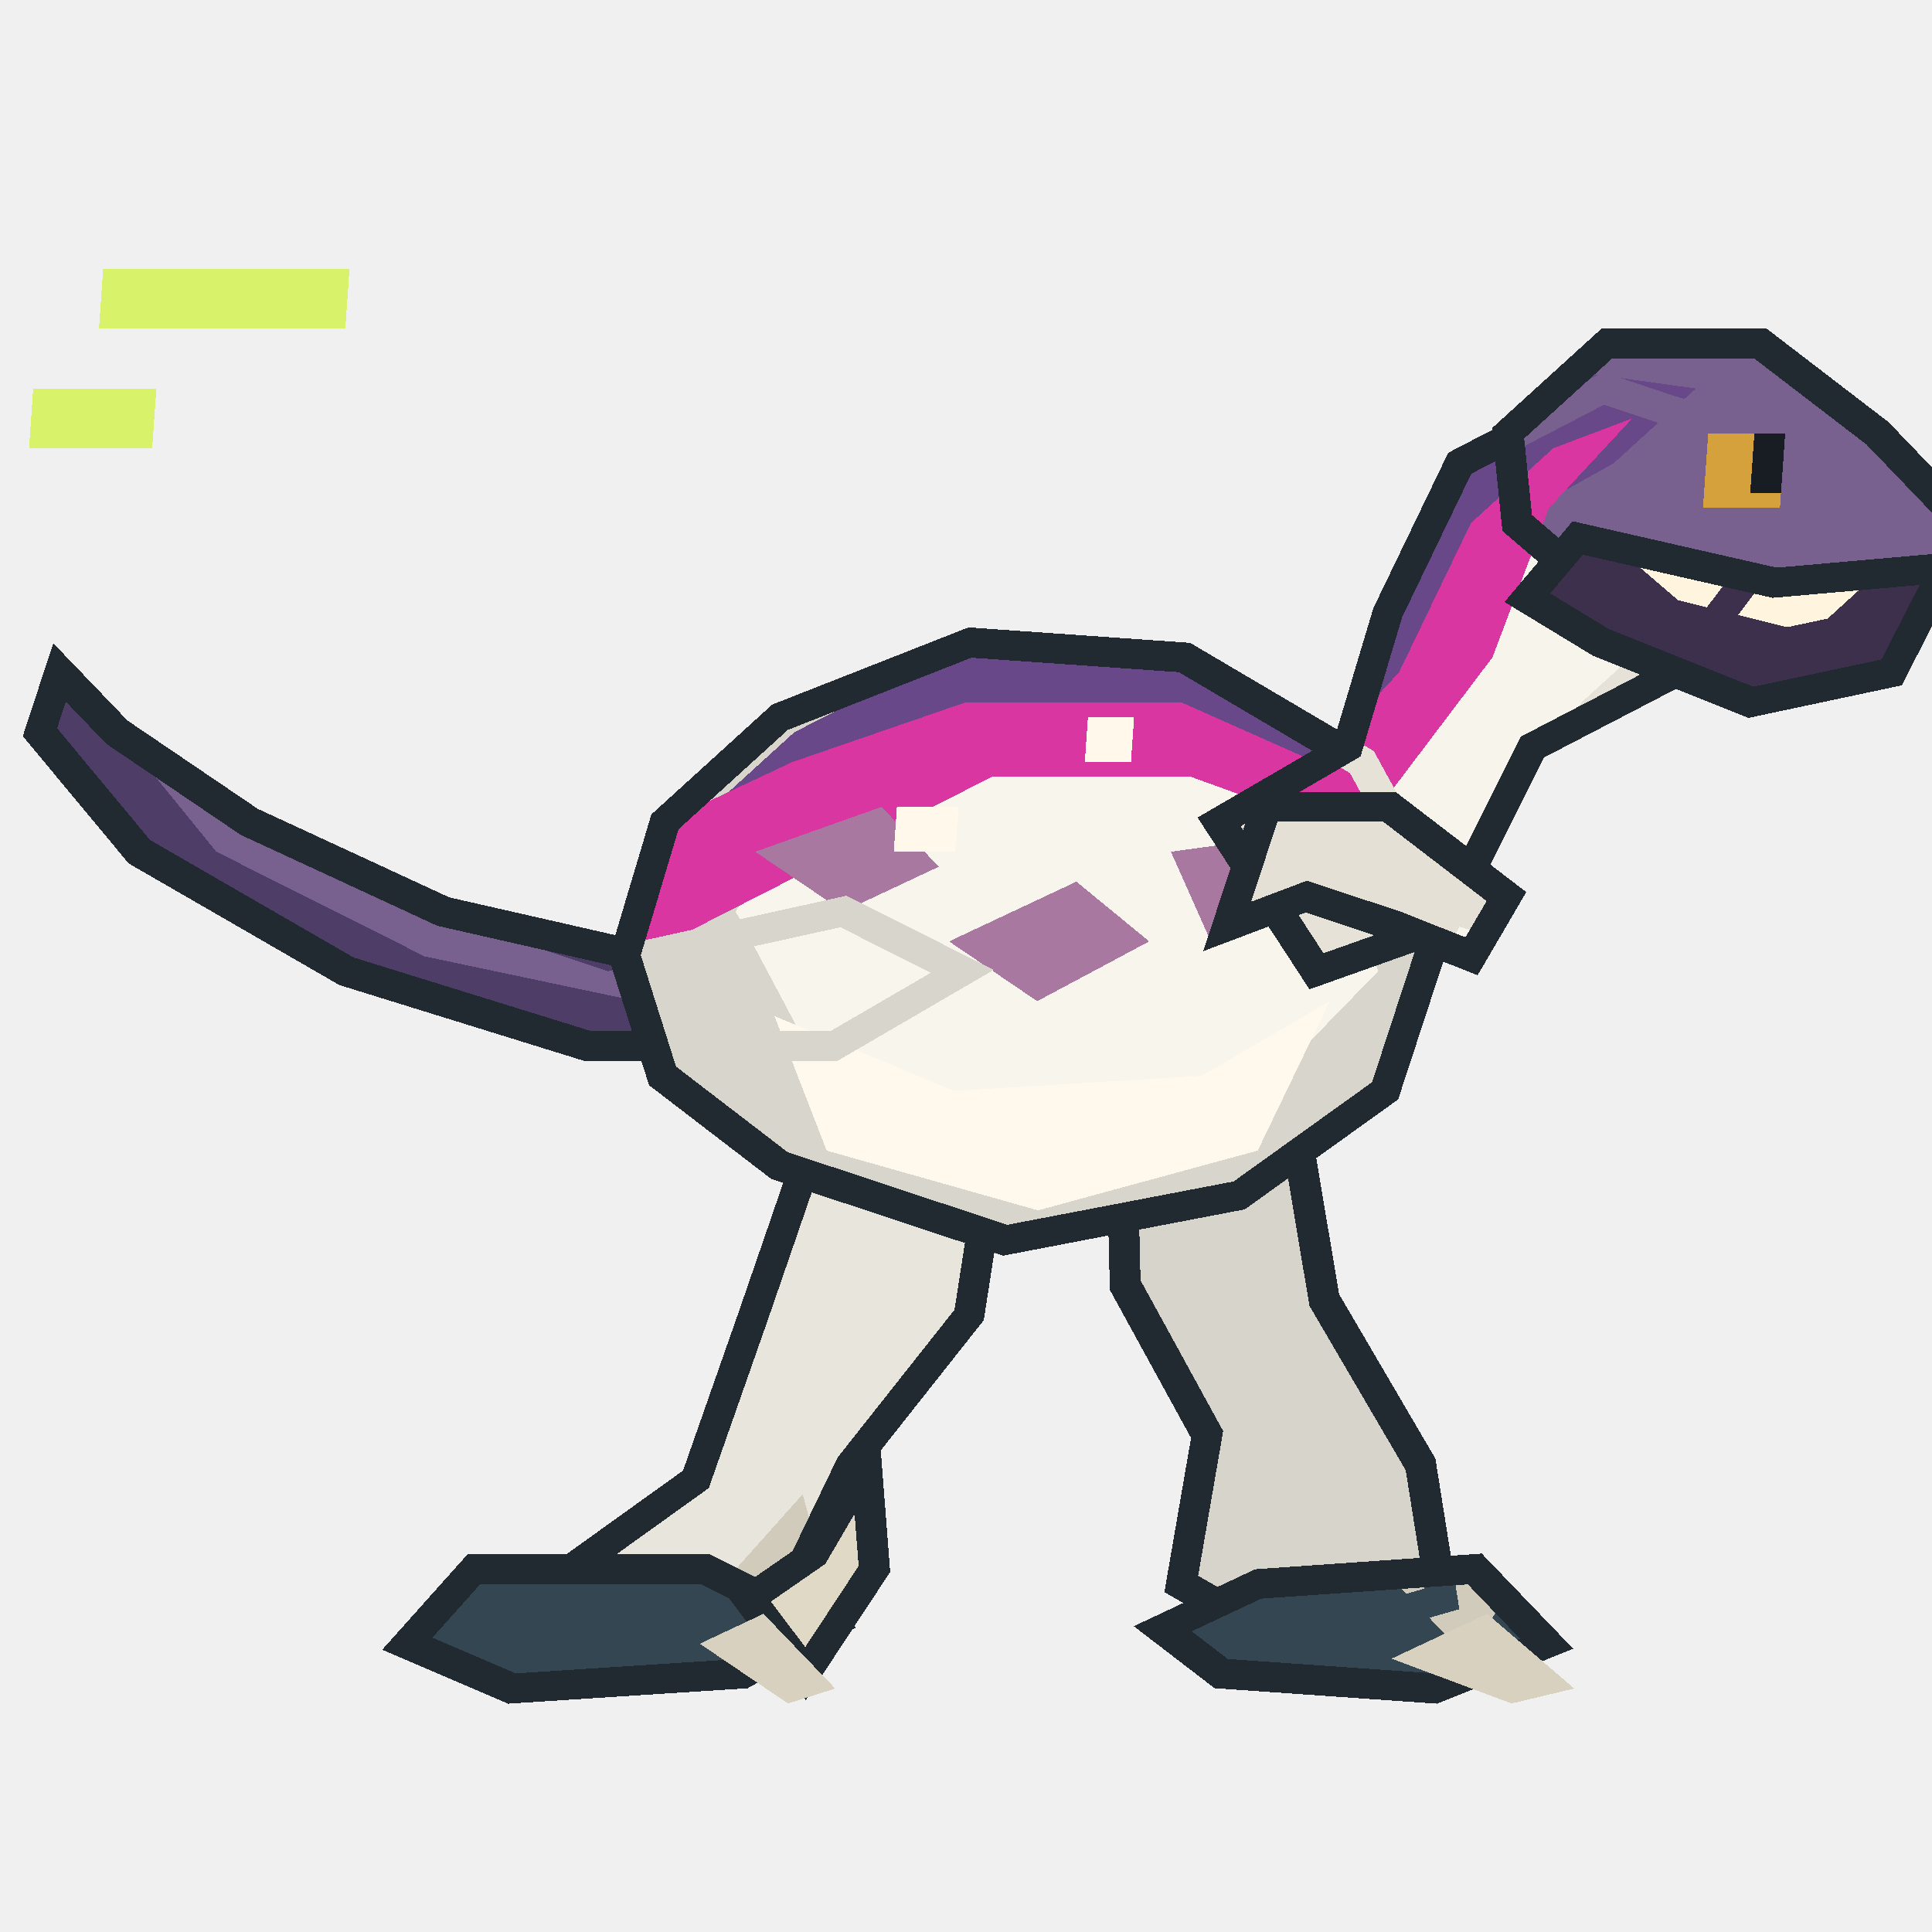
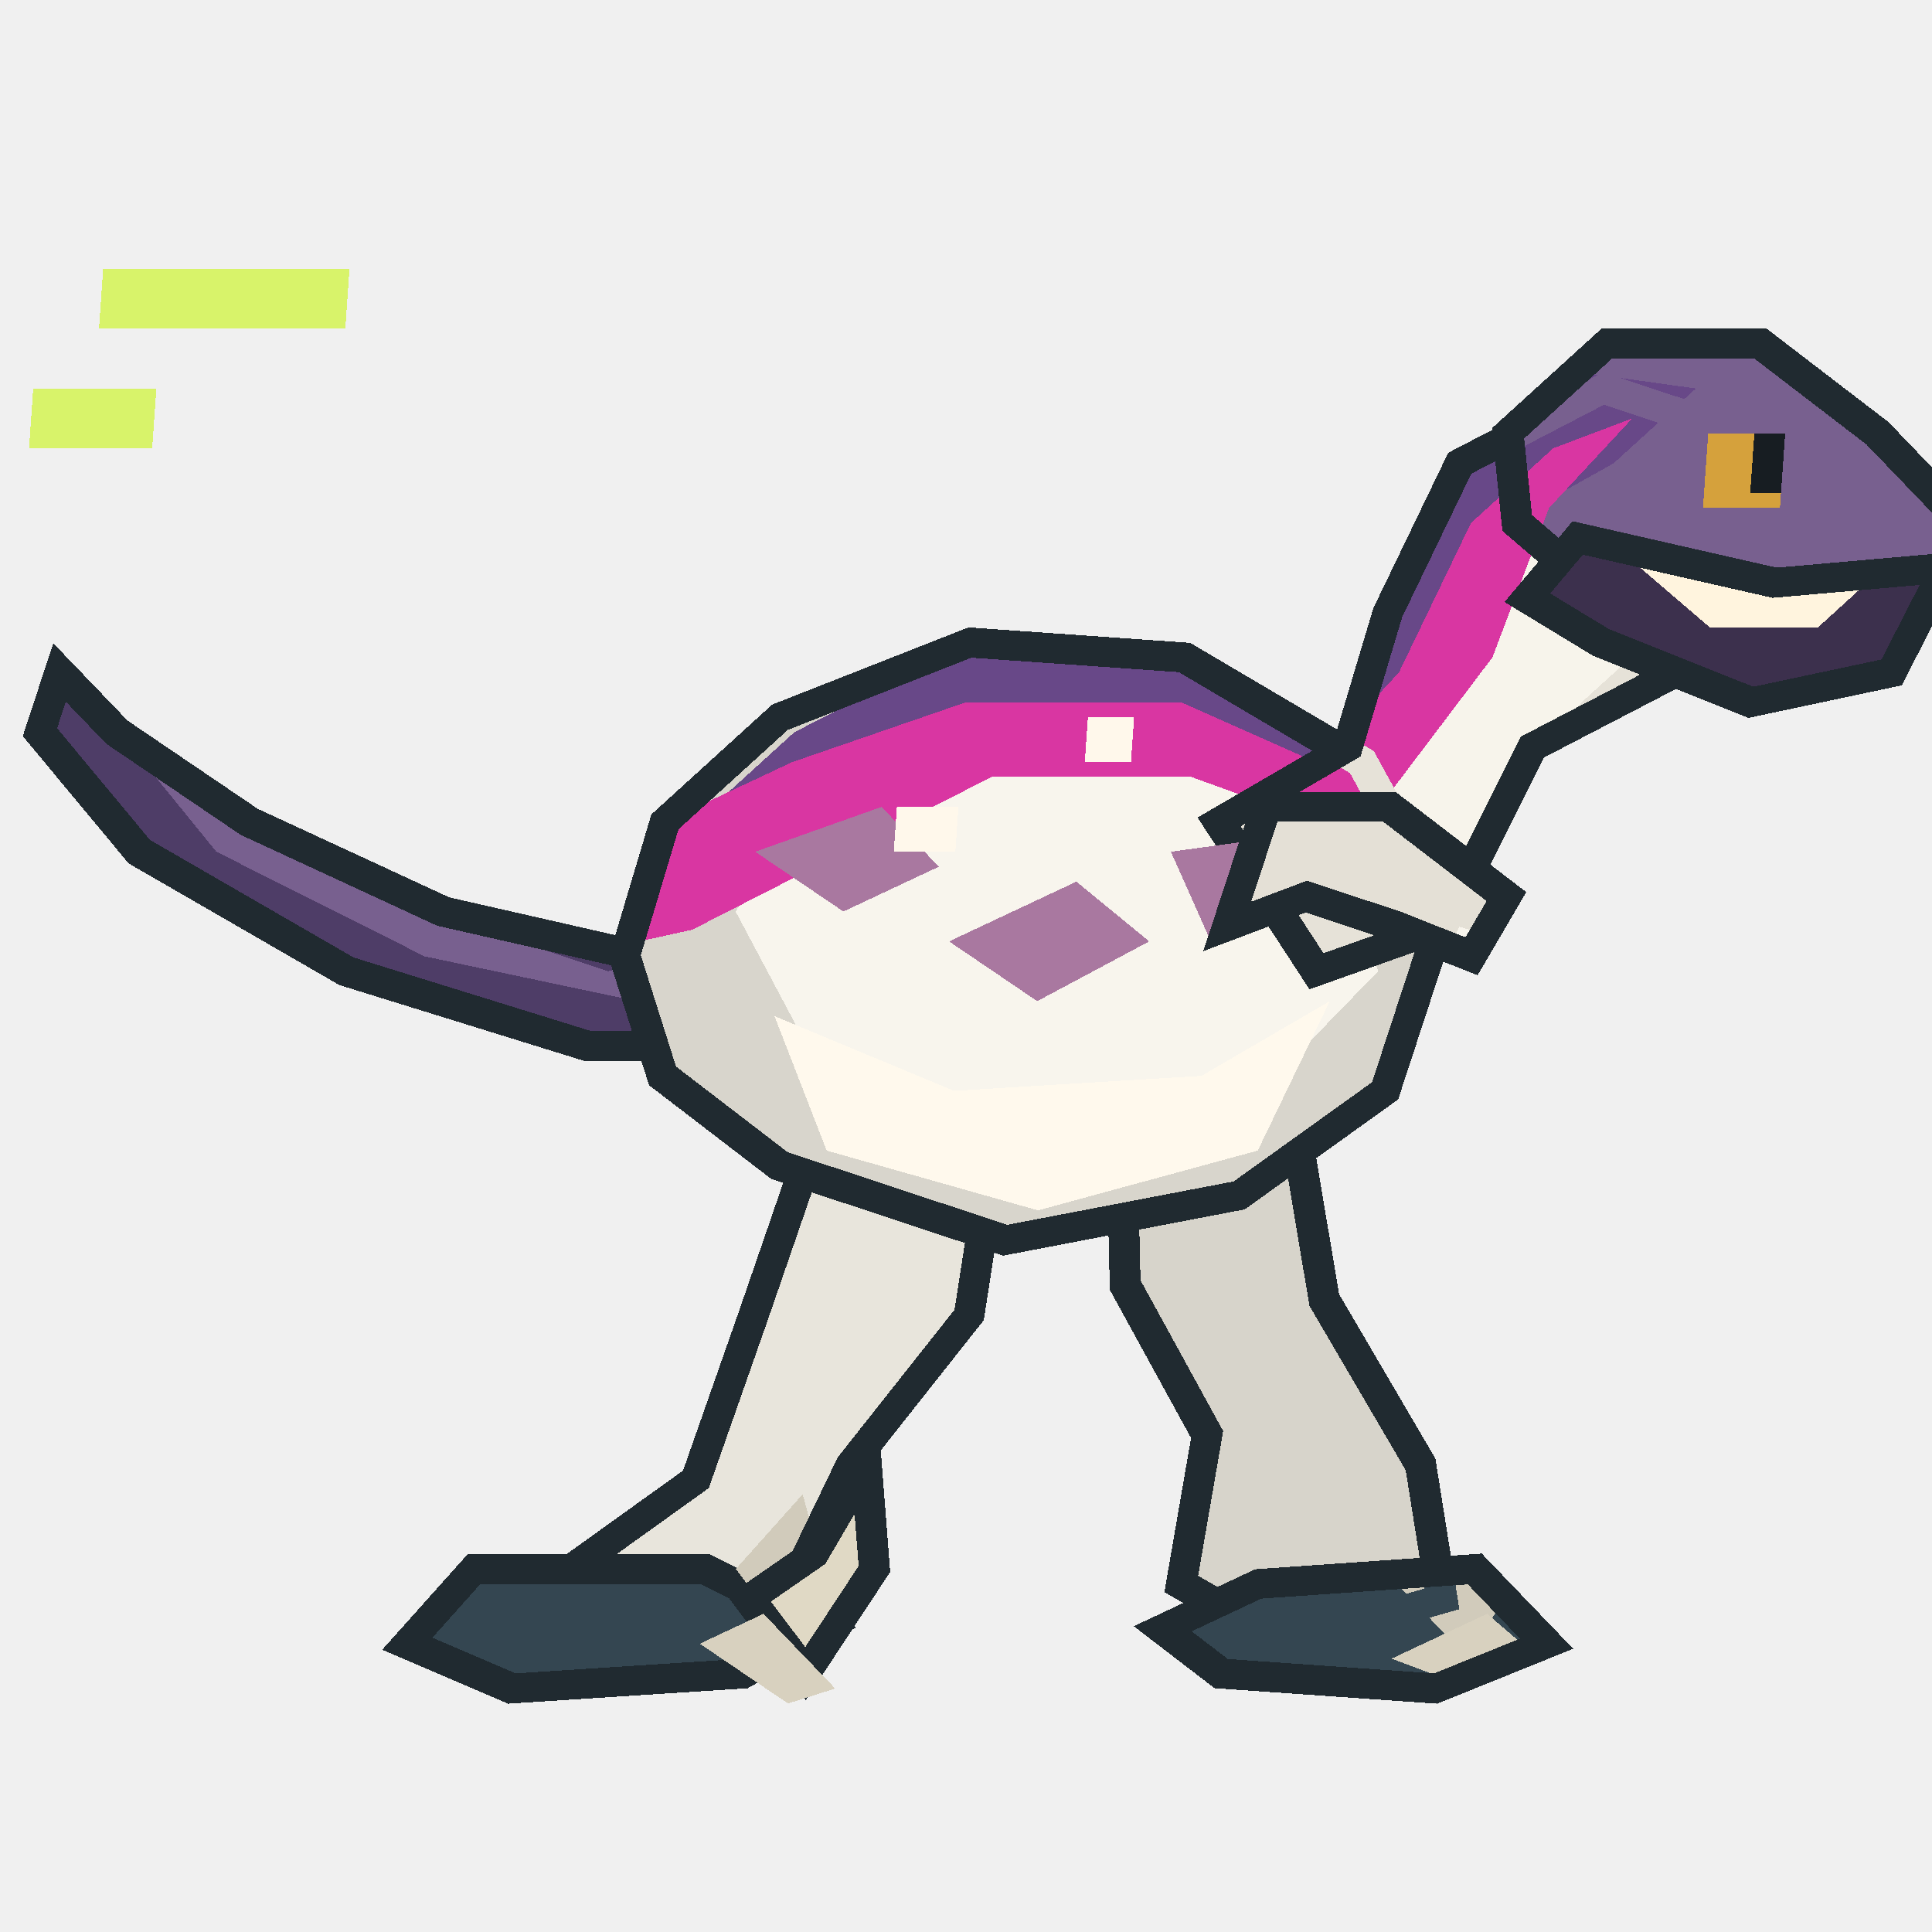
<svg xmlns="http://www.w3.org/2000/svg" data-feet-orientation="forward" viewBox="0 0 128 128" shape-rendering="crispEdges" role="img" aria-label="Violeta" data-character="Violeta" data-species="Velociraptor" data-age="adult" data-sex="female" data-lineage="Rosa" data-hide="white" data-back="purple" data-dorsal-stripe="magenta" data-eye="gold-ochre" data-origin="Jurassic World" data-pose="attack">
  <g data-pose-transform="attack" transform="translate(4 0) skewX(-4) scale(1.02 .99)">
    <g>
      <g stroke="#202a30" stroke-width="2" stroke-linejoin="miter">
        <defs>
-           <mask id="dino-outline-mask-3" maskUnits="userSpaceOnUse" x="0" y="0" width="128" height="128" style="mask-type:luminance">
+           <mask id="dino-ink-mask-1" maskUnits="userSpaceOnUse" x="0" y="0" width="128" height="128" style="mask-type:luminance">
            <g fill="#ffffff" stroke="none">
-               <polygon points="55,73 66,76 65,88 58,98 54,108 44,109 39,106 48,99 51,88" />
-               <polygon points="74,75 85,74 88,87 95,98 97,107 87,110 80,106 81,96 75,86" />
-               <polygon points="39,105 54,105 58,110 51,113 36,112 31,109" transform="translate(88 0) scale(-1 1)" />
-               <polygon points="85,106 99,105 104,110 97,113 83,112 79,109" />
-               <polygon points="52,107 56,104 59,98 60,105 56,112" />
+               <polygon points="55,73 66,76 65,88 58,98 54,108 44,109 39,106 48,99 51,88" fill="#ffffff" stroke="none" />
+               <polygon points="74,75 85,74 88,87 95,98 97,107 87,110 80,106 81,96 75,86" fill="#ffffff" stroke="none" />
+               <polygon points="85,106 99,105 104,110 97,113 83,112 79,109" fill="#ffffff" stroke="none" />
+               <polygon points="52,107 56,104 59,98 60,105 56,112" fill="#ffffff" stroke="none" />
+               <polygon points="55,61 42,64 29,61 16,55 7,49 3,45 2,49 9,57 23,65 39,70 55,70 63,65" fill="#ffffff" stroke="none" />
+               <polygon points="41,64 43,55 50,48 62,43 76,44 88,51 94,61 91,73 82,80 67,83 52,78 44,72" fill="#ffffff" stroke="none" />
+               <polygon points="79,55 87,50 89,41 93,31 102,26 111,29 114,36 108,45 99,50 94,62 86,65" fill="#ffffff" stroke="none" />
+               <polygon points="96,29 102,23 112,23 120,29 126,35 124,41 115,43 103,40 97,35" fill="#ffffff" stroke="none" />
+               <polygon points="101,36 114,39 125,38 122,45 113,47 103,43 98,40" fill="#ffffff" stroke="none" />
+               <polygon points="82,54 90,54 98,60 96,64 91,62 85,60 80,62" fill="#ffffff" stroke="none" />
            </g>
            <polygon points="55,73 66,76 65,88 58,98 54,108 44,109 39,106 48,99 51,88" fill="none" stroke="#000000" stroke-width="2" stroke-linejoin="miter" />
            <polygon points="74,75 85,74 88,87 95,98 97,107 87,110 80,106 81,96 75,86" fill="none" stroke="#000000" stroke-width="2" stroke-linejoin="miter" />
-             <polygon points="39,105 54,105 58,110 51,113 36,112 31,109" transform="translate(88 0) scale(-1 1)" fill="none" stroke="#000000" stroke-width="2" stroke-linejoin="miter" />
            <polygon points="85,106 99,105 104,110 97,113 83,112 79,109" fill="none" stroke="#000000" stroke-width="2" stroke-linejoin="miter" />
            <polygon points="52,107 56,104 59,98 60,105 56,112" fill="none" stroke="#000000" stroke-width="2" stroke-linejoin="miter" />
-           </mask>
-         </defs>
-         <polygon points="55,73 66,76 65,88 58,98 54,108 44,109 39,106 48,99 51,88" fill="#e8e5dc" />
-         <polygon points="74,75 85,74 88,87 95,98 97,107 87,110 80,106 81,96 75,86" fill="#d7d4cb" />
-         <polygon points="39,105 54,105 58,110 51,113 36,112 31,109" data-foot-facing="forward" transform="translate(88 0) scale(-1 1)" fill="#344651" />
-         <polygon points="85,106 99,105 104,110 97,113 83,112 79,109" data-foot-facing="forward" fill="#344651" />
-         <polygon points="51,105 55,100 57,106 55,110" fill="#d1cbbb" stroke="none" mask="url(#dino-outline-mask-3)" />
-         <polygon points="94,106 99,101 101,107 99,111" fill="#d1cbbb" stroke="none" mask="url(#dino-outline-mask-3)" />
-         <polygon points="52,107 56,104 59,98 60,105 56,112" fill="#e0d9c5" />
-         <polygon points="39,110 33,114 30,113 35,108" data-foot-facing="forward" transform="translate(88 0) scale(-1 1)" fill="#d8d1bf" stroke="none" />
-         <polygon points="94,111 102,114 106,113 100,108" data-foot-facing="forward" fill="#d8d1bf" stroke="none" />
-       </g>
-       <g stroke="#202a30" stroke-width="2" stroke-linejoin="miter">
-         <defs>
-           <mask id="dino-outline-mask-4" maskUnits="userSpaceOnUse" x="0" y="0" width="128" height="128" style="mask-type:luminance">
-             <g fill="#ffffff" stroke="none">
-               <polygon points="55,61 42,64 29,61 16,55 7,49 3,45 2,49 9,57 23,65 39,70 55,70 63,65" />
-               <polygon points="41,64 43,55 50,48 62,43 76,44 88,51 94,61 91,73 82,80 67,83 52,78 44,72" />
-               <polygon points="79,55 87,50 89,41 93,31 102,26 111,29 114,36 108,45 99,50 94,62 86,65" />
-               <polygon points="96,29 102,23 112,23 120,29 126,35 124,41 115,43 103,40 97,35" />
-               <polygon points="101,36 114,39 125,38 122,45 113,47 103,43 98,40" />
-               <polygon points="82,54 90,54 98,60 96,64 91,62 85,60 80,62" />
-             </g>
            <polygon points="55,61 42,64 29,61 16,55 7,49 3,45 2,49 9,57 23,65 39,70 55,70 63,65" fill="none" stroke="#000000" stroke-width="2" stroke-linejoin="miter" />
            <polygon points="41,64 43,55 50,48 62,43 76,44 88,51 94,61 91,73 82,80 67,83 52,78 44,72" fill="none" stroke="#000000" stroke-width="2" stroke-linejoin="miter" />
            <polygon points="79,55 87,50 89,41 93,31 102,26 111,29 114,36 108,45 99,50 94,62 86,65" fill="none" stroke="#000000" stroke-width="2" stroke-linejoin="miter" />
            <polygon points="96,29 102,23 112,23 120,29 126,35 124,41 115,43 103,40 97,35" fill="none" stroke="#000000" stroke-width="2" stroke-linejoin="miter" />
            <polygon points="101,36 114,39 125,38 122,45 113,47 103,43 98,40" fill="none" stroke="#000000" stroke-width="2" stroke-linejoin="miter" />
            <polygon points="82,54 90,54 98,60 96,64 91,62 85,60 80,62" fill="none" stroke="#000000" stroke-width="2" stroke-linejoin="miter" />
          </mask>
        </defs>
+         <polygon points="55,73 66,76 65,88 58,98 54,108 44,109 39,106 48,99 51,88" fill="#e8e5dc" />
+         <polygon points="74,75 85,74 88,87 95,98 97,107 87,110 80,106 81,96 75,86" fill="#d7d4cb" />
+         <polygon points="39,105 54,105 58,110 51,113 36,112 31,109" data-foot-facing="forward" transform="translate(88 0) scale(-1 1)" fill="#344651" />
+         <polygon points="85,106 99,105 104,110 97,113 83,112 79,109" data-foot-facing="forward" fill="#344651" />
+         <polygon points="51,105 55,100 57,106 55,110" fill="#d1cbbb" stroke="none" mask="url(#dino-ink-mask-1)" />
+         <polygon points="94,106 99,101 101,107 99,111" fill="#d1cbbb" stroke="none" mask="url(#dino-ink-mask-1)" />
+         <polygon points="52,107 56,104 59,98 60,105 56,112" fill="#e0d9c5" />
+         <polygon points="39,110 33,114 30,113 35,108" data-foot-facing="forward" transform="translate(88 0) scale(-1 1)" fill="#d8d1bf" stroke="none" />
+         <polygon points="94,111 102,114 106,113 100,108" data-foot-facing="forward" fill="#d8d1bf" stroke="none" mask="url(#dino-ink-mask-1)" />
+       </g>
+       <g stroke="#202a30" stroke-width="2" stroke-linejoin="miter">
+         <defs>
+           <mask id="dino-ink-mask-2" maskUnits="userSpaceOnUse" x="0" y="0" width="128" height="128" style="mask-type:luminance">
+             <g fill="#ffffff" stroke="none">
+               <polygon points="55,73 66,76 65,88 58,98 54,108 44,109 39,106 48,99 51,88" fill="#ffffff" stroke="none" />
+               <polygon points="74,75 85,74 88,87 95,98 97,107 87,110 80,106 81,96 75,86" fill="#ffffff" stroke="none" />
+               <polygon points="85,106 99,105 104,110 97,113 83,112 79,109" fill="#ffffff" stroke="none" />
+               <polygon points="52,107 56,104 59,98 60,105 56,112" fill="#ffffff" stroke="none" />
+               <polygon points="55,61 42,64 29,61 16,55 7,49 3,45 2,49 9,57 23,65 39,70 55,70 63,65" fill="#ffffff" stroke="none" />
+               <polygon points="41,64 43,55 50,48 62,43 76,44 88,51 94,61 91,73 82,80 67,83 52,78 44,72" fill="#ffffff" stroke="none" />
+               <polygon points="79,55 87,50 89,41 93,31 102,26 111,29 114,36 108,45 99,50 94,62 86,65" fill="#ffffff" stroke="none" />
+               <polygon points="96,29 102,23 112,23 120,29 126,35 124,41 115,43 103,40 97,35" fill="#ffffff" stroke="none" />
+               <polygon points="101,36 114,39 125,38 122,45 113,47 103,43 98,40" fill="#ffffff" stroke="none" />
+               <polygon points="82,54 90,54 98,60 96,64 91,62 85,60 80,62" fill="#ffffff" stroke="none" />
+             </g>
+             <polygon points="55,73 66,76 65,88 58,98 54,108 44,109 39,106 48,99 51,88" fill="none" stroke="#000000" stroke-width="2" stroke-linejoin="miter" />
+             <polygon points="74,75 85,74 88,87 95,98 97,107 87,110 80,106 81,96 75,86" fill="none" stroke="#000000" stroke-width="2" stroke-linejoin="miter" />
+             <polygon points="85,106 99,105 104,110 97,113 83,112 79,109" fill="none" stroke="#000000" stroke-width="2" stroke-linejoin="miter" />
+             <polygon points="52,107 56,104 59,98 60,105 56,112" fill="none" stroke="#000000" stroke-width="2" stroke-linejoin="miter" />
+             <polygon points="55,61 42,64 29,61 16,55 7,49 3,45 2,49 9,57 23,65 39,70 55,70 63,65" fill="none" stroke="#000000" stroke-width="2" stroke-linejoin="miter" />
+             <polygon points="41,64 43,55 50,48 62,43 76,44 88,51 94,61 91,73 82,80 67,83 52,78 44,72" fill="none" stroke="#000000" stroke-width="2" stroke-linejoin="miter" />
+             <polygon points="79,55 87,50 89,41 93,31 102,26 111,29 114,36 108,45 99,50 94,62 86,65" fill="none" stroke="#000000" stroke-width="2" stroke-linejoin="miter" />
+             <polygon points="96,29 102,23 112,23 120,29 126,35 124,41 115,43 103,40 97,35" fill="none" stroke="#000000" stroke-width="2" stroke-linejoin="miter" />
+             <polygon points="101,36 114,39 125,38 122,45 113,47 103,43 98,40" fill="none" stroke="#000000" stroke-width="2" stroke-linejoin="miter" />
+             <polygon points="82,54 90,54 98,60 96,64 91,62 85,60 80,62" fill="none" stroke="#000000" stroke-width="2" stroke-linejoin="miter" />
+           </mask>
+           <mask id="dino-ink-mask-3" maskUnits="userSpaceOnUse" x="0" y="0" width="128" height="128" style="mask-type:luminance">
+             <g fill="#ffffff" stroke="none">
+               <polygon points="41,64 43,55 50,48 62,43 76,44 88,51 94,61 91,73 82,80 67,83 52,78 44,72" fill="#ffffff" stroke="none" />
+             </g>
+             <polygon points="41,64 43,55 50,48 62,43 76,44 88,51 94,61 91,73 82,80 67,83 52,78 44,72" fill="none" stroke="#000000" stroke-width="2" stroke-linejoin="miter" />
+           </mask>
+           <mask id="dino-ink-mask-4" maskUnits="userSpaceOnUse" x="0" y="0" width="128" height="128" style="mask-type:luminance">
+             <g fill="#ffffff" stroke="none">
+               <polygon points="101,36 114,39 125,38 122,45 113,47 103,43 98,40" fill="#ffffff" stroke="none" />
+             </g>
+             <polygon points="101,36 114,39 125,38 122,45 113,47 103,43 98,40" fill="none" stroke="#000000" stroke-width="2" stroke-linejoin="miter" />
+           </mask>
+           <mask id="dino-ink-mask-5" maskUnits="userSpaceOnUse" x="0" y="0" width="128" height="128" style="mask-type:luminance">
+             <g fill="#ffffff" stroke="none">
+               <polygon points="96,29 102,23 112,23 120,29 126,35 124,41 115,43 103,40 97,35" fill="#ffffff" stroke="none" />
+             </g>
+             <polygon points="96,29 102,23 112,23 120,29 126,35 124,41 115,43 103,40 97,35" fill="none" stroke="#000000" stroke-width="2" stroke-linejoin="miter" />
+           </mask>
+         </defs>
        <polygon points="55,61 42,64 29,61 16,55 7,49 3,45 2,49 9,57 23,65 39,70 55,70 63,65" fill="#4e3d67" />
-         <polygon points="53,61 40,65 28,61 16,55 8,50 14,57 28,64 42,67 55,66" fill="#78608f" stroke="none" mask="url(#dino-outline-mask-4)" />
+         <polygon points="53,61 40,65 28,61 16,55 8,50 14,57 28,64 42,67 55,66" fill="#78608f" stroke="none" mask="url(#dino-ink-mask-2)" />
        <polygon points="41,64 43,55 50,48 62,43 76,44 88,51 94,61 91,73 82,80 67,83 52,78 44,72" fill="#d8d5cc" />
-         <polygon points="48,61 53,52 65,48 78,49 87,56 90,65 83,73 69,77 55,73" fill="#f8f5ed" stroke="none" mask="url(#dino-outline-mask-4)" />
-         <polygon points="51,68 63,73 79,72 87,67 83,77 69,81 55,77" fill="#fff9ed" stroke="none" mask="url(#dino-outline-mask-4)" />
+         <polygon points="48,61 53,52 65,48 78,49 87,56 90,65 83,73 69,77 55,73" fill="#f8f5ed" stroke="none" mask="url(#dino-ink-mask-3)" />
+         <polygon points="51,68 63,73 79,72 87,67 83,77 69,81 55,77" fill="#fff9ed" stroke="none" mask="url(#dino-ink-mask-3)" />
        <polygon points="79,55 87,50 89,41 93,31 102,26 111,29 114,36 108,45 99,50 94,62 86,65" fill="#e6e2d8" />
-         <polygon points="88,48 93,36 101,30 109,32 109,40 102,47 96,57 90,58" fill="#f7f4eb" stroke="none" mask="url(#dino-outline-mask-4)" />
+         <polygon points="88,48 93,36 101,30 109,32 109,40 102,47 96,57 90,58" fill="#f7f4eb" stroke="none" mask="url(#dino-ink-mask-2)" />
        <polygon points="96,29 102,23 112,23 120,29 126,35 124,41 115,43 103,40 97,35" fill="#78608f" />
        <polygon points="101,36 114,39 125,38 122,45 113,47 103,43 98,40" fill="#3c304d" />
-         <polygon points="104,37 112,39 120,39 117,42 110,42" fill="#fff4de" stroke="none" mask="url(#dino-outline-mask-4)" />
-         <polygon points="7,47 19,52 32,56 44,56 51,49 62,43 76,43 86,47 91,38 94,29 101,25 108,26 103,31 98,34 94,45 88,54 78,49 64,48 54,54 45,62 31,61 17,55" fill="#684888" stroke="none" mask="url(#dino-outline-mask-4)" />
-         <polygon points="13,49 28,55 41,56 51,51 62,47 76,47 85,51 90,45 94,35 99,30 104,28 99,34 96,44 88,56 77,52 64,52 53,58 42,64 28,60" fill="#d936a2" stroke="none" mask="url(#dino-outline-mask-4)" />
-         <polygon points="49,57 57,54 61,58 55,61" fill="#a978a0" stroke="none" mask="url(#dino-outline-mask-4)" />
-         <polygon points="62,63 70,59 75,63 68,67" fill="#a978a0" stroke="none" mask="url(#dino-outline-mask-4)" />
-         <polygon points="76,57 83,56 86,60 79,63" fill="#a978a0" stroke="none" mask="url(#dino-outline-mask-4)" />
+         <polygon points="104,37 112,39 120,39 117,42 110,42" fill="#fff4de" stroke="none" mask="url(#dino-ink-mask-4)" />
+         <polygon points="7,47 19,52 32,56 44,56 51,49 62,43 76,43 86,47 91,38 94,29 101,25 108,26 103,31 98,34 94,45 88,54 78,49 64,48 54,54 45,62 31,61 17,55" fill="#684888" stroke="none" mask="url(#dino-ink-mask-2)" />
+         <polygon points="13,49 28,55 41,56 51,51 62,47 76,47 85,51 90,45 94,35 99,30 104,28 99,34 96,44 88,56 77,52 64,52 53,58 42,64 28,60" fill="#d936a2" stroke="none" mask="url(#dino-ink-mask-2)" />
+         <polygon points="49,57 57,54 61,58 55,61" fill="#a978a0" stroke="none" mask="url(#dino-ink-mask-3)" />
+         <polygon points="62,63 70,59 75,63 68,67" fill="#a978a0" stroke="none" mask="url(#dino-ink-mask-3)" />
+         <polygon points="76,57 83,56 86,60 79,63" fill="#a978a0" stroke="none" mask="url(#dino-ink-mask-3)" />
        <polygon points="82,54 90,54 98,60 96,64 91,62 85,60 80,62" fill="#e4e0d6" />
-         <polygon points="95,62 102,64 105,68 102,69 98,66 93,67" fill="#f8f5ed" stroke="none" mask="url(#dino-outline-mask-4)" />
-         <polygon points="96,64 104,65 108,68 104,69 99,67" fill="#d8d5cc" stroke="none" mask="url(#dino-outline-mask-4)" />
-         <polygon points="100,66 107,67 110,70 106,70 102,69" fill="#fff6e6" stroke="none" mask="url(#dino-outline-mask-4)" />
-         <rect x="109" y="29" width="5" height="5" fill="#d5a13c" stroke="none" />
-         <rect x="112" y="29" width="2" height="4" fill="#171d22" stroke="none" />
-         <rect x="58" y="54" width="4" height="3" fill="#fff8eb" stroke="none" />
-         <rect x="70" y="48" width="3" height="3" fill="#fff8eb" stroke="none" />
+         <polygon points="95,62 102,64 105,68 102,69 98,66 93,67" fill="#f8f5ed" stroke="none" mask="url(#dino-ink-mask-2)" />
+         <polygon points="96,64 104,65 108,68 104,69 99,67" fill="#d8d5cc" stroke="none" mask="url(#dino-ink-mask-2)" />
+         <polygon points="100,66 107,67 110,70 106,70 102,69" fill="#fff6e6" stroke="none" mask="url(#dino-ink-mask-2)" />
+         <rect x="109" y="29" width="5" height="5" fill="#d5a13c" stroke="none" mask="url(#dino-ink-mask-5)" />
+         <rect x="112" y="29" width="2" height="4" fill="#171d22" stroke="none" mask="url(#dino-ink-mask-5)" />
+         <rect x="58" y="54" width="4" height="3" fill="#fff8eb" stroke="none" mask="url(#dino-ink-mask-3)" />
+         <rect x="70" y="48" width="3" height="3" fill="#fff8eb" stroke="none" mask="url(#dino-ink-mask-3)" />
      </g>
    </g>
    <g data-motion-accent="attack" shape-rendering="crispEdges">
      <path d="M4 18h16v4H4zM0 26h8v4H0z" fill="#d8f36a" />
    </g>
  </g>
</svg>
